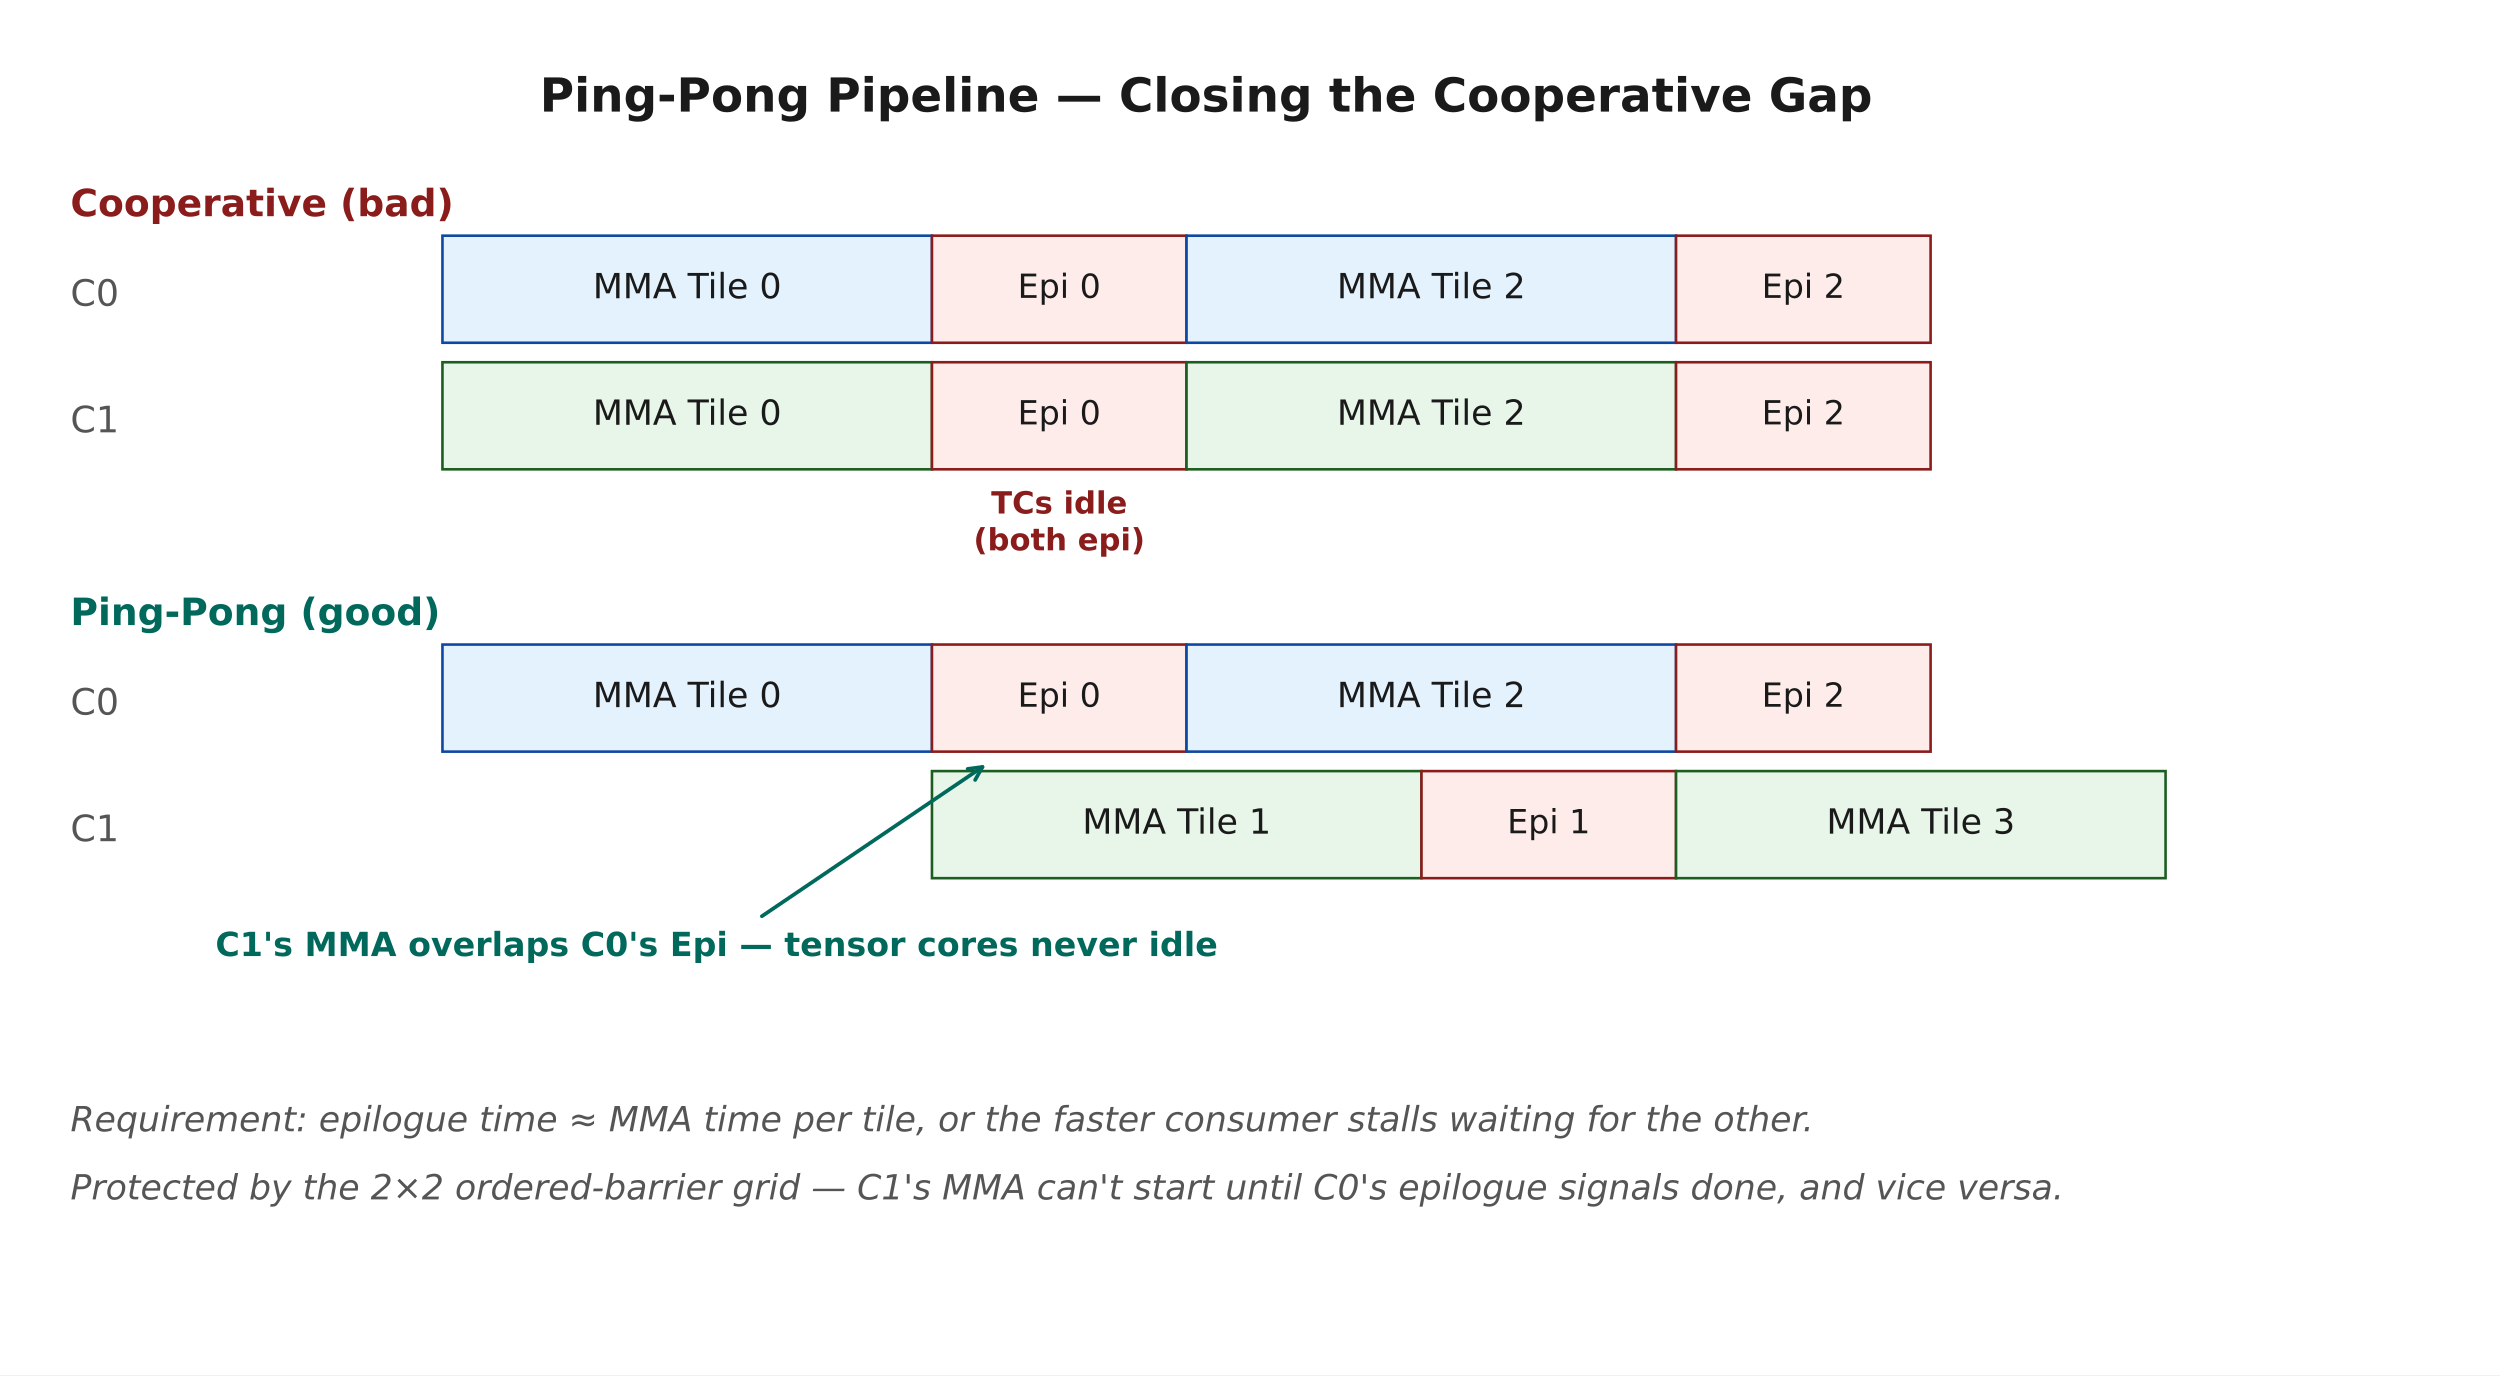
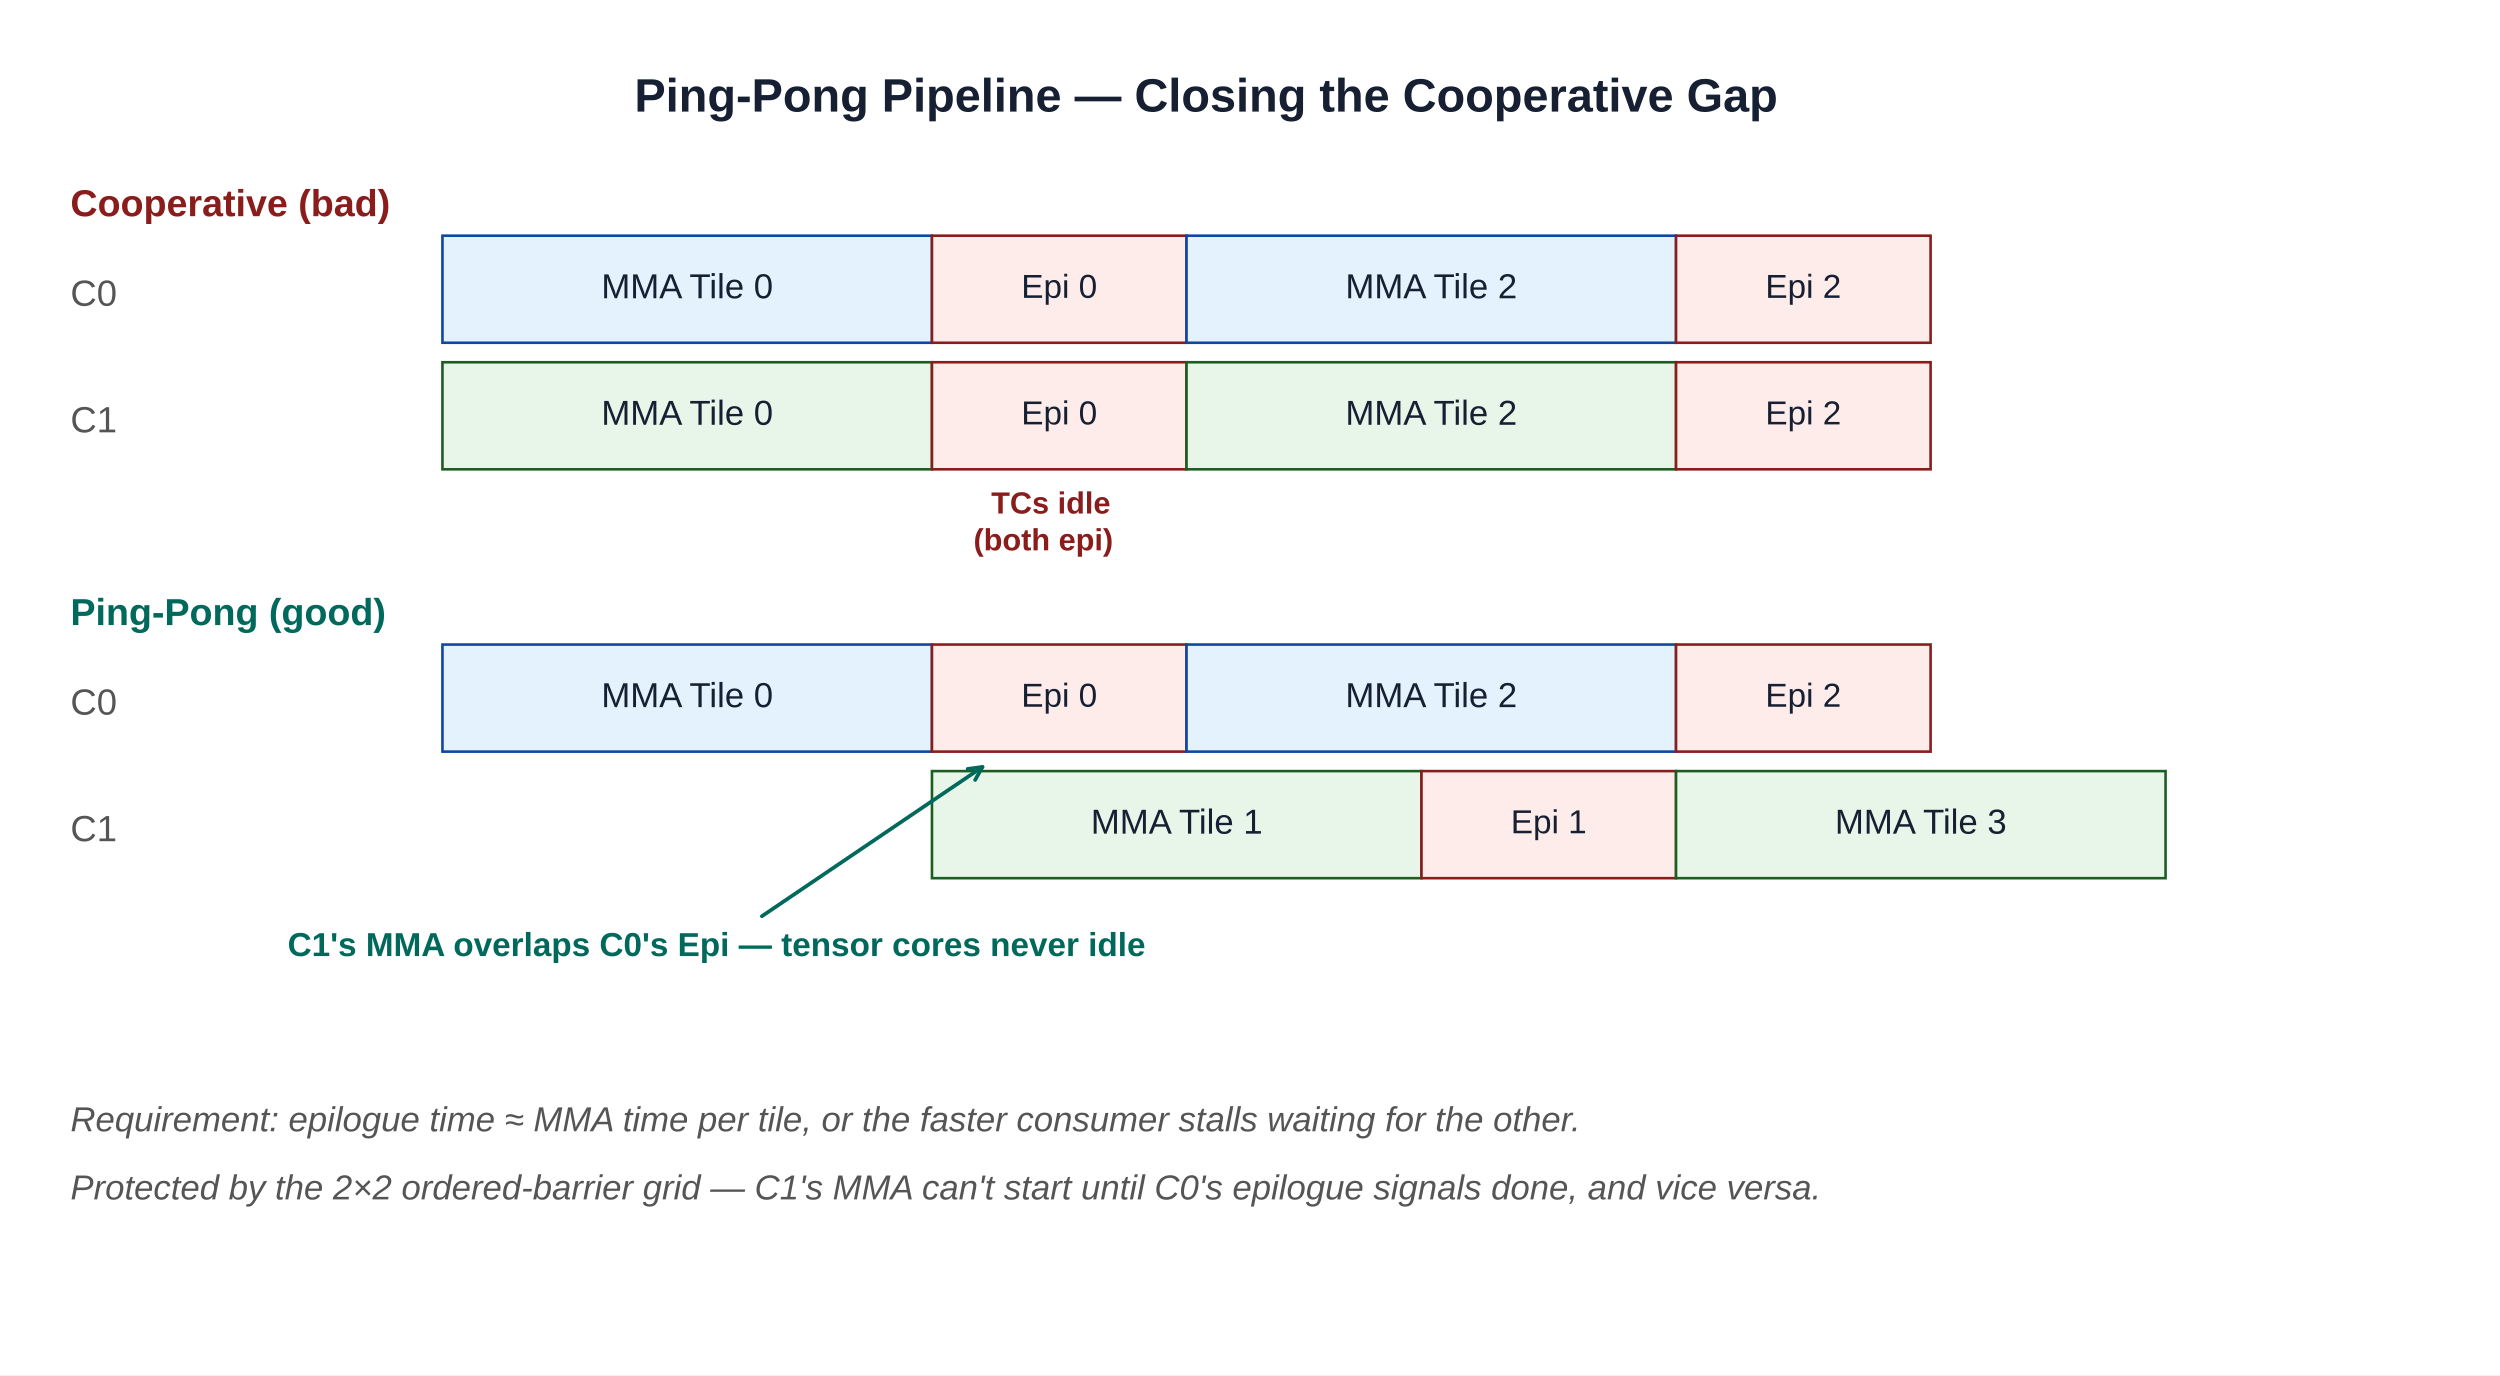
- <svg xmlns="http://www.w3.org/2000/svg" width="864pt" height="475.2pt" viewBox="0 0 864 475.2" version="1.1">
+ <svg xmlns="http://www.w3.org/2000/svg" role="img" width="864pt" height="475.2pt" viewBox="0 0 864 475.2" version="1.1">
  <defs>
    <style type="text/css">*{stroke-linejoin: round; stroke-linecap: butt}</style>
  </defs>
  <g id="figure_1">
    <g id="patch_1">
-       <path d="M 0 475.2  L 864 475.2  L 864 0  L 0 0  z " style="fill: #ffffff" />
+       <path d="M 0 475.2 L 864 475.2 L 864 0 L 0 0 z " style="fill: #ffffff" />
    </g>
    <g id="axes_1">
      <g id="patch_2">
-         <path d="M 152.91 118.46  L 322.089 118.46  L 322.089 81.452  L 152.91 81.452  z " clip-path="url(#p0d9101c68a)" style="fill: #e3f2fd; stroke: #0d47a1; stroke-width: 0.9; stroke-linejoin: miter" />
+         <path d="M 152.91 118.46 L 322.089 118.46 L 322.089 81.452 L 152.91 81.452 z " clip-path="url(#p0d9101c68a)" style="fill: #e3f2fd; stroke: #0d47a1; stroke-width: 0.9; stroke-linejoin: miter" />
      </g>
      <g id="patch_3">
-         <path d="M 322.089 118.46  L 410.062 118.46  L 410.062 81.452  L 322.089 81.452  z " clip-path="url(#p0d9101c68a)" style="fill: #fdecea; stroke: #8a1c1c; stroke-width: 0.9; stroke-linejoin: miter" />
+         <path d="M 322.089 118.46 L 410.062 118.46 L 410.062 81.452 L 322.089 81.452 z " clip-path="url(#p0d9101c68a)" style="fill: #fdecea; stroke: #8a1c1c; stroke-width: 0.9; stroke-linejoin: miter" />
      </g>
      <g id="patch_4">
-         <path d="M 410.062 118.46  L 579.241 118.46  L 579.241 81.452  L 410.062 81.452  z " clip-path="url(#p0d9101c68a)" style="fill: #e3f2fd; stroke: #0d47a1; stroke-width: 0.9; stroke-linejoin: miter" />
+         <path d="M 410.062 118.46 L 579.241 118.46 L 579.241 81.452 L 410.062 81.452 z " clip-path="url(#p0d9101c68a)" style="fill: #e3f2fd; stroke: #0d47a1; stroke-width: 0.9; stroke-linejoin: miter" />
      </g>
      <g id="patch_5">
-         <path d="M 579.241 118.46  L 667.214 118.46  L 667.214 81.452  L 579.241 81.452  z " clip-path="url(#p0d9101c68a)" style="fill: #fdecea; stroke: #8a1c1c; stroke-width: 0.9; stroke-linejoin: miter" />
+         <path d="M 579.241 118.46 L 667.214 118.46 L 667.214 81.452 L 579.241 81.452 z " clip-path="url(#p0d9101c68a)" style="fill: #fdecea; stroke: #8a1c1c; stroke-width: 0.9; stroke-linejoin: miter" />
      </g>
      <g id="patch_6">
-         <path d="M 152.91 162.196  L 322.089 162.196  L 322.089 125.188  L 152.91 125.188  z " clip-path="url(#p0d9101c68a)" style="fill: #e8f5e9; stroke: #1b5e20; stroke-width: 0.9; stroke-linejoin: miter" />
+         <path d="M 152.91 162.196 L 322.089 162.196 L 322.089 125.188 L 152.91 125.188 z " clip-path="url(#p0d9101c68a)" style="fill: #e8f5e9; stroke: #1b5e20; stroke-width: 0.9; stroke-linejoin: miter" />
      </g>
      <g id="patch_7">
-         <path d="M 322.089 162.196  L 410.062 162.196  L 410.062 125.188  L 322.089 125.188  z " clip-path="url(#p0d9101c68a)" style="fill: #fdecea; stroke: #8a1c1c; stroke-width: 0.9; stroke-linejoin: miter" />
+         <path d="M 322.089 162.196 L 410.062 162.196 L 410.062 125.188 L 322.089 125.188 z " clip-path="url(#p0d9101c68a)" style="fill: #fdecea; stroke: #8a1c1c; stroke-width: 0.9; stroke-linejoin: miter" />
      </g>
      <g id="patch_8">
-         <path d="M 410.062 162.196  L 579.241 162.196  L 579.241 125.188  L 410.062 125.188  z " clip-path="url(#p0d9101c68a)" style="fill: #e8f5e9; stroke: #1b5e20; stroke-width: 0.9; stroke-linejoin: miter" />
+         <path d="M 410.062 162.196 L 579.241 162.196 L 579.241 125.188 L 410.062 125.188 z " clip-path="url(#p0d9101c68a)" style="fill: #e8f5e9; stroke: #1b5e20; stroke-width: 0.9; stroke-linejoin: miter" />
      </g>
      <g id="patch_9">
-         <path d="M 579.241 162.196  L 667.214 162.196  L 667.214 125.188  L 579.241 125.188  z " clip-path="url(#p0d9101c68a)" style="fill: #fdecea; stroke: #8a1c1c; stroke-width: 0.9; stroke-linejoin: miter" />
+         <path d="M 579.241 162.196 L 667.214 162.196 L 667.214 125.188 L 579.241 125.188 z " clip-path="url(#p0d9101c68a)" style="fill: #fdecea; stroke: #8a1c1c; stroke-width: 0.9; stroke-linejoin: miter" />
      </g>
      <g id="patch_10">
-         <path d="M 152.91 259.763  L 322.089 259.763  L 322.089 222.755  L 152.91 222.755  z " clip-path="url(#p0d9101c68a)" style="fill: #e3f2fd; stroke: #0d47a1; stroke-width: 0.9; stroke-linejoin: miter" />
+         <path d="M 152.91 259.763 L 322.089 259.763 L 322.089 222.755 L 152.91 222.755 z " clip-path="url(#p0d9101c68a)" style="fill: #e3f2fd; stroke: #0d47a1; stroke-width: 0.9; stroke-linejoin: miter" />
      </g>
      <g id="patch_11">
-         <path d="M 322.089 259.763  L 410.062 259.763  L 410.062 222.755  L 322.089 222.755  z " clip-path="url(#p0d9101c68a)" style="fill: #fdecea; stroke: #8a1c1c; stroke-width: 0.9; stroke-linejoin: miter" />
+         <path d="M 322.089 259.763 L 410.062 259.763 L 410.062 222.755 L 322.089 222.755 z " clip-path="url(#p0d9101c68a)" style="fill: #fdecea; stroke: #8a1c1c; stroke-width: 0.9; stroke-linejoin: miter" />
      </g>
      <g id="patch_12">
-         <path d="M 410.062 259.763  L 579.241 259.763  L 579.241 222.755  L 410.062 222.755  z " clip-path="url(#p0d9101c68a)" style="fill: #e3f2fd; stroke: #0d47a1; stroke-width: 0.9; stroke-linejoin: miter" />
+         <path d="M 410.062 259.763 L 579.241 259.763 L 579.241 222.755 L 410.062 222.755 z " clip-path="url(#p0d9101c68a)" style="fill: #e3f2fd; stroke: #0d47a1; stroke-width: 0.9; stroke-linejoin: miter" />
      </g>
      <g id="patch_13">
-         <path d="M 579.241 259.763  L 667.214 259.763  L 667.214 222.755  L 579.241 222.755  z " clip-path="url(#p0d9101c68a)" style="fill: #fdecea; stroke: #8a1c1c; stroke-width: 0.9; stroke-linejoin: miter" />
+         <path d="M 579.241 259.763 L 667.214 259.763 L 667.214 222.755 L 579.241 222.755 z " clip-path="url(#p0d9101c68a)" style="fill: #fdecea; stroke: #8a1c1c; stroke-width: 0.9; stroke-linejoin: miter" />
      </g>
      <g id="patch_14">
-         <path d="M 322.089 303.5  L 491.268 303.5  L 491.268 266.492  L 322.089 266.492  z " clip-path="url(#p0d9101c68a)" style="fill: #e8f5e9; stroke: #1b5e20; stroke-width: 0.9; stroke-linejoin: miter" />
+         <path d="M 322.089 303.5 L 491.268 303.5 L 491.268 266.492 L 322.089 266.492 z " clip-path="url(#p0d9101c68a)" style="fill: #e8f5e9; stroke: #1b5e20; stroke-width: 0.9; stroke-linejoin: miter" />
      </g>
      <g id="patch_15">
-         <path d="M 491.268 303.5  L 579.241 303.5  L 579.241 266.492  L 491.268 266.492  z " clip-path="url(#p0d9101c68a)" style="fill: #fdecea; stroke: #8a1c1c; stroke-width: 0.9; stroke-linejoin: miter" />
+         <path d="M 491.268 303.5 L 579.241 303.5 L 579.241 266.492 L 491.268 266.492 z " clip-path="url(#p0d9101c68a)" style="fill: #fdecea; stroke: #8a1c1c; stroke-width: 0.9; stroke-linejoin: miter" />
      </g>
      <g id="patch_16">
-         <path d="M 579.241 303.5  L 748.42 303.5  L 748.42 266.492  L 579.241 266.492  z " clip-path="url(#p0d9101c68a)" style="fill: #e8f5e9; stroke: #1b5e20; stroke-width: 0.9; stroke-linejoin: miter" />
+         <path d="M 579.241 303.5 L 748.42 303.5 L 748.42 266.492 L 579.241 266.492 z " clip-path="url(#p0d9101c68a)" style="fill: #e8f5e9; stroke: #1b5e20; stroke-width: 0.9; stroke-linejoin: miter" />
      </g>
      <g id="text_1">
-         <text style="font-weight: 700; font-size: 16.2px; font-family: 'DejaVu Sans'; text-anchor: middle; fill: #1a1a1a" x="416.829" y="38.559" transform="rotate(-0 416.8294 38.55938)">Ping-Pong Pipeline — Closing the Cooperative Gap</text>
+         <text style="font-weight: 700; font-size: 16.2px; font-family: Arial, 'Liberation Sans', 'DejaVu Sans', sans-serif; text-anchor: middle; fill: #172033" x="416.829" y="38.559" transform="rotate(-0 416.8294 38.55938)">Ping-Pong Pipeline — Closing the Cooperative Gap</text>
      </g>
      <g id="text_2">
-         <text style="font-weight: 700; font-size: 13px; font-family: 'DejaVu Sans'; text-anchor: start; fill: #8a1c1c" x="24.334" y="74.723" transform="rotate(-0 24.33431 74.72291)">Cooperative (bad)</text>
+         <text style="font-weight: 700; font-size: 13px; font-family: Arial, 'Liberation Sans', 'DejaVu Sans', sans-serif; text-anchor: start; fill: #8a1c1c" x="24.334" y="74.723" transform="rotate(-0 24.33431 74.72291)">Cooperative (bad)</text>
      </g>
      <g id="text_3">
-         <text style="font-size: 12px; font-family: 'DejaVu Sans'; text-anchor: middle; fill: #1a1a1a" x="237.5" y="103.073" transform="rotate(-0 237.4997 103.0733)">MMA Tile 0</text>
+         <text style="font-size: 12px; font-family: Arial, 'Liberation Sans', 'DejaVu Sans', sans-serif; text-anchor: middle; fill: #172033" x="237.5" y="103.073" transform="rotate(-0 237.4997 103.0733)">MMA Tile 0</text>
      </g>
      <g id="text_4">
-         <text style="font-size: 11.5px; font-family: 'DejaVu Sans'; text-anchor: middle; fill: #1a1a1a" x="366.076" y="102.943" transform="rotate(-0 366.0757 102.9434)">Epi 0</text>
+         <text style="font-size: 11.5px; font-family: Arial, 'Liberation Sans', 'DejaVu Sans', sans-serif; text-anchor: middle; fill: #172033" x="366.076" y="102.943" transform="rotate(-0 366.0757 102.9434)">Epi 0</text>
      </g>
      <g id="text_5">
-         <text style="font-size: 12px; font-family: 'DejaVu Sans'; text-anchor: middle; fill: #1a1a1a" x="494.652" y="103.073" transform="rotate(-0 494.6517 103.0733)">MMA Tile 2</text>
+         <text style="font-size: 12px; font-family: Arial, 'Liberation Sans', 'DejaVu Sans', sans-serif; text-anchor: middle; fill: #172033" x="494.652" y="103.073" transform="rotate(-0 494.6517 103.0733)">MMA Tile 2</text>
      </g>
      <g id="text_6">
-         <text style="font-size: 11.5px; font-family: 'DejaVu Sans'; text-anchor: middle; fill: #1a1a1a" x="623.228" y="102.943" transform="rotate(-0 623.2276 102.9434)">Epi 2</text>
+         <text style="font-size: 11.5px; font-family: Arial, 'Liberation Sans', 'DejaVu Sans', sans-serif; text-anchor: middle; fill: #172033" x="623.228" y="102.943" transform="rotate(-0 623.2276 102.9434)">Epi 2</text>
      </g>
      <g id="text_7">
-         <text style="font-size: 12.6px; font-family: 'DejaVu Sans'; text-anchor: start; fill: #555555" x="24.334" y="105.675" transform="rotate(-0 24.33431 105.6751)">C0</text>
+         <text style="font-size: 12.6px; font-family: Arial, 'Liberation Sans', 'DejaVu Sans', sans-serif; text-anchor: start; fill: #555555" x="24.334" y="105.675" transform="rotate(-0 24.33431 105.6751)">C0</text>
      </g>
      <g id="text_8">
-         <text style="font-size: 12px; font-family: 'DejaVu Sans'; text-anchor: middle; fill: #1a1a1a" x="237.5" y="146.81" transform="rotate(-0 237.4997 146.81)">MMA Tile 0</text>
+         <text style="font-size: 12px; font-family: Arial, 'Liberation Sans', 'DejaVu Sans', sans-serif; text-anchor: middle; fill: #172033" x="237.5" y="146.81" transform="rotate(-0 237.4997 146.81)">MMA Tile 0</text>
      </g>
      <g id="text_9">
-         <text style="font-size: 11.5px; font-family: 'DejaVu Sans'; text-anchor: middle; fill: #1a1a1a" x="366.076" y="146.68" transform="rotate(-0 366.0757 146.6801)">Epi 0</text>
+         <text style="font-size: 11.5px; font-family: Arial, 'Liberation Sans', 'DejaVu Sans', sans-serif; text-anchor: middle; fill: #172033" x="366.076" y="146.68" transform="rotate(-0 366.0757 146.6801)">Epi 0</text>
      </g>
      <g id="text_10">
-         <text style="font-size: 12px; font-family: 'DejaVu Sans'; text-anchor: middle; fill: #1a1a1a" x="494.652" y="146.81" transform="rotate(-0 494.6517 146.81)">MMA Tile 2</text>
+         <text style="font-size: 12px; font-family: Arial, 'Liberation Sans', 'DejaVu Sans', sans-serif; text-anchor: middle; fill: #172033" x="494.652" y="146.81" transform="rotate(-0 494.6517 146.81)">MMA Tile 2</text>
      </g>
      <g id="text_11">
-         <text style="font-size: 11.5px; font-family: 'DejaVu Sans'; text-anchor: middle; fill: #1a1a1a" x="623.228" y="146.68" transform="rotate(-0 623.2276 146.6801)">Epi 2</text>
+         <text style="font-size: 11.5px; font-family: Arial, 'Liberation Sans', 'DejaVu Sans', sans-serif; text-anchor: middle; fill: #172033" x="623.228" y="146.68" transform="rotate(-0 623.2276 146.6801)">Epi 2</text>
      </g>
      <g id="text_12">
-         <text style="font-size: 12.6px; font-family: 'DejaVu Sans'; text-anchor: start; fill: #555555" x="24.334" y="149.412" transform="rotate(-0 24.33431 149.4118)">C1</text>
+         <text style="font-size: 12.6px; font-family: Arial, 'Liberation Sans', 'DejaVu Sans', sans-serif; text-anchor: start; fill: #555555" x="24.334" y="149.412" transform="rotate(-0 24.33431 149.4118)">C1</text>
      </g>
      <g id="text_13">
-         <text style="font-weight: 700; font-size: 10.6px; font-family: 'DejaVu Sans'; fill: #8a1c1c" transform="translate(342.5487 177.4735)">TCs idle</text>
-         <text style="font-weight: 700; font-size: 10.6px; font-family: 'DejaVu Sans'; fill: #8a1c1c" transform="translate(336.4396 190.1964)">(both epi)</text>
+         <text style="font-weight: 700; font-size: 10.6px; font-family: Arial, 'Liberation Sans', 'DejaVu Sans', sans-serif; fill: #8a1c1c" transform="translate(342.5487 177.4735)">TCs idle</text>
+         <text style="font-weight: 700; font-size: 10.6px; font-family: Arial, 'Liberation Sans', 'DejaVu Sans', sans-serif; fill: #8a1c1c" transform="translate(336.4396 190.1964)">(both epi)</text>
      </g>
      <g id="text_14">
-         <text style="font-weight: 700; font-size: 13px; font-family: 'DejaVu Sans'; text-anchor: start; fill: #00695c" x="24.334" y="216.026" transform="rotate(-0 24.33431 216.0262)">Ping-Pong (good)</text>
+         <text style="font-weight: 700; font-size: 13px; font-family: Arial, 'Liberation Sans', 'DejaVu Sans', sans-serif; text-anchor: start; fill: #00695c" x="24.334" y="216.026" transform="rotate(-0 24.33431 216.0262)">Ping-Pong (good)</text>
      </g>
      <g id="text_15">
-         <text style="font-size: 12px; font-family: 'DejaVu Sans'; text-anchor: middle; fill: #1a1a1a" x="237.5" y="244.377" transform="rotate(-0 237.4997 244.3766)">MMA Tile 0</text>
+         <text style="font-size: 12px; font-family: Arial, 'Liberation Sans', 'DejaVu Sans', sans-serif; text-anchor: middle; fill: #172033" x="237.5" y="244.377" transform="rotate(-0 237.4997 244.3766)">MMA Tile 0</text>
      </g>
      <g id="text_16">
-         <text style="font-size: 11.5px; font-family: 'DejaVu Sans'; text-anchor: middle; fill: #1a1a1a" x="366.076" y="244.247" transform="rotate(-0 366.0757 244.2467)">Epi 0</text>
+         <text style="font-size: 11.5px; font-family: Arial, 'Liberation Sans', 'DejaVu Sans', sans-serif; text-anchor: middle; fill: #172033" x="366.076" y="244.247" transform="rotate(-0 366.0757 244.2467)">Epi 0</text>
      </g>
      <g id="text_17">
-         <text style="font-size: 12px; font-family: 'DejaVu Sans'; text-anchor: middle; fill: #1a1a1a" x="494.652" y="244.377" transform="rotate(-0 494.6517 244.3766)">MMA Tile 2</text>
+         <text style="font-size: 12px; font-family: Arial, 'Liberation Sans', 'DejaVu Sans', sans-serif; text-anchor: middle; fill: #172033" x="494.652" y="244.377" transform="rotate(-0 494.6517 244.3766)">MMA Tile 2</text>
      </g>
      <g id="text_18">
-         <text style="font-size: 11.5px; font-family: 'DejaVu Sans'; text-anchor: middle; fill: #1a1a1a" x="623.228" y="244.247" transform="rotate(-0 623.2276 244.2467)">Epi 2</text>
+         <text style="font-size: 11.5px; font-family: Arial, 'Liberation Sans', 'DejaVu Sans', sans-serif; text-anchor: middle; fill: #172033" x="623.228" y="244.247" transform="rotate(-0 623.2276 244.2467)">Epi 2</text>
      </g>
      <g id="text_19">
-         <text style="font-size: 12.6px; font-family: 'DejaVu Sans'; text-anchor: start; fill: #555555" x="24.334" y="246.978" transform="rotate(-0 24.33431 246.9783)">C0</text>
+         <text style="font-size: 12.6px; font-family: Arial, 'Liberation Sans', 'DejaVu Sans', sans-serif; text-anchor: start; fill: #555555" x="24.334" y="246.978" transform="rotate(-0 24.33431 246.9783)">C0</text>
      </g>
      <g id="text_20">
-         <text style="font-size: 12px; font-family: 'DejaVu Sans'; text-anchor: middle; fill: #1a1a1a" x="406.679" y="288.113" transform="rotate(-0 406.6786 288.1133)">MMA Tile 1</text>
+         <text style="font-size: 12px; font-family: Arial, 'Liberation Sans', 'DejaVu Sans', sans-serif; text-anchor: middle; fill: #172033" x="406.679" y="288.113" transform="rotate(-0 406.6786 288.1133)">MMA Tile 1</text>
      </g>
      <g id="text_21">
-         <text style="font-size: 11.5px; font-family: 'DejaVu Sans'; text-anchor: middle; fill: #1a1a1a" x="535.255" y="287.983" transform="rotate(-0 535.2546 287.9834)">Epi 1</text>
+         <text style="font-size: 11.5px; font-family: Arial, 'Liberation Sans', 'DejaVu Sans', sans-serif; text-anchor: middle; fill: #172033" x="535.255" y="287.983" transform="rotate(-0 535.2546 287.9834)">Epi 1</text>
      </g>
      <g id="text_22">
-         <text style="font-size: 12px; font-family: 'DejaVu Sans'; text-anchor: middle; fill: #1a1a1a" x="663.831" y="288.113" transform="rotate(-0 663.8306 288.1133)">MMA Tile 3</text>
+         <text style="font-size: 12px; font-family: Arial, 'Liberation Sans', 'DejaVu Sans', sans-serif; text-anchor: middle; fill: #172033" x="663.831" y="288.113" transform="rotate(-0 663.8306 288.1133)">MMA Tile 3</text>
      </g>
      <g id="text_23">
-         <text style="font-size: 12.6px; font-family: 'DejaVu Sans'; text-anchor: start; fill: #555555" x="24.334" y="290.715" transform="rotate(-0 24.33431 290.7151)">C1</text>
+         <text style="font-size: 12.6px; font-family: Arial, 'Liberation Sans', 'DejaVu Sans', sans-serif; text-anchor: start; fill: #555555" x="24.334" y="290.715" transform="rotate(-0 24.33431 290.7151)">C1</text>
      </g>
      <g id="patch_17">
-         <path d="M 263.311 316.643  Q 302.022 290.446 339.529 265.064  " style="fill: none; stroke: #00695c; stroke-width: 1.3; stroke-linecap: round" />
-         <path d="M 334.43 265.737  L 339.529 265.064  L 337.008 269.547  " style="fill: none; stroke: #00695c; stroke-width: 1.3; stroke-linecap: round" />
+         <path d="M 263.311 316.643 Q 302.022 290.446 339.529 265.064 " style="fill: none; stroke: #00695c; stroke-width: 1.3; stroke-linecap: round" />
+         <path d="M 334.43 265.737 L 339.529 265.064 L 337.008 269.547 " style="fill: none; stroke: #00695c; stroke-width: 1.3; stroke-linecap: round" />
      </g>
      <g id="text_24">
-         <text style="font-weight: 700; font-size: 11.5px; font-family: 'DejaVu Sans'; text-anchor: middle; fill: #00695c" x="247.65" y="330.415" transform="rotate(-0 247.6505 330.4145)">C1's MMA overlaps C0's Epi — tensor cores never idle</text>
+         <text style="font-weight: 700; font-size: 11.5px; font-family: Arial, 'Liberation Sans', 'DejaVu Sans', sans-serif; text-anchor: middle; fill: #00695c" x="247.65" y="330.415" transform="rotate(-0 247.6505 330.4145)">C1's MMA overlaps C0's Epi — tensor cores never idle</text>
      </g>
      <g id="text_25">
-         <text style="font-style: italic; font-size: 12px; font-family: 'DejaVu Sans'; text-anchor: start; fill: #555555" x="24.334" y="390.973" transform="rotate(-0 24.33431 390.9731)">Requirement: epilogue time ≈ MMA time per tile, or the faster consumer stalls waiting for the other.</text>
+         <text style="font-style: italic; font-size: 12px; font-family: Arial, 'Liberation Sans', 'DejaVu Sans', sans-serif; text-anchor: start; fill: #555555" x="24.334" y="390.973" transform="rotate(-0 24.33431 390.9731)">Requirement: epilogue time ≈ MMA time per tile, or the faster consumer stalls waiting for the other.</text>
      </g>
      <g id="text_26">
-         <text style="font-style: italic; font-size: 12px; font-family: 'DejaVu Sans'; text-anchor: start; fill: #555555" x="24.334" y="414.524" transform="rotate(-0 24.33431 414.5236)">Protected by the 2×2 ordered-barrier grid — C1's MMA can't start until C0's epilogue signals done, and vice versa.</text>
+         <text style="font-style: italic; font-size: 12px; font-family: Arial, 'Liberation Sans', 'DejaVu Sans', sans-serif; text-anchor: start; fill: #555555" x="24.334" y="414.524" transform="rotate(-0 24.33431 414.5236)">Protected by the 2×2 ordered-barrier grid — C1's MMA can't start until C0's epilogue signals done, and vice versa.</text>
      </g>
    </g>
  </g>
  <defs>
    <clipPath id="p0d9101c68a">
      <rect x="10.8" y="10.8" width="812.059" height="444.096" />
    </clipPath>
  </defs>
</svg>
